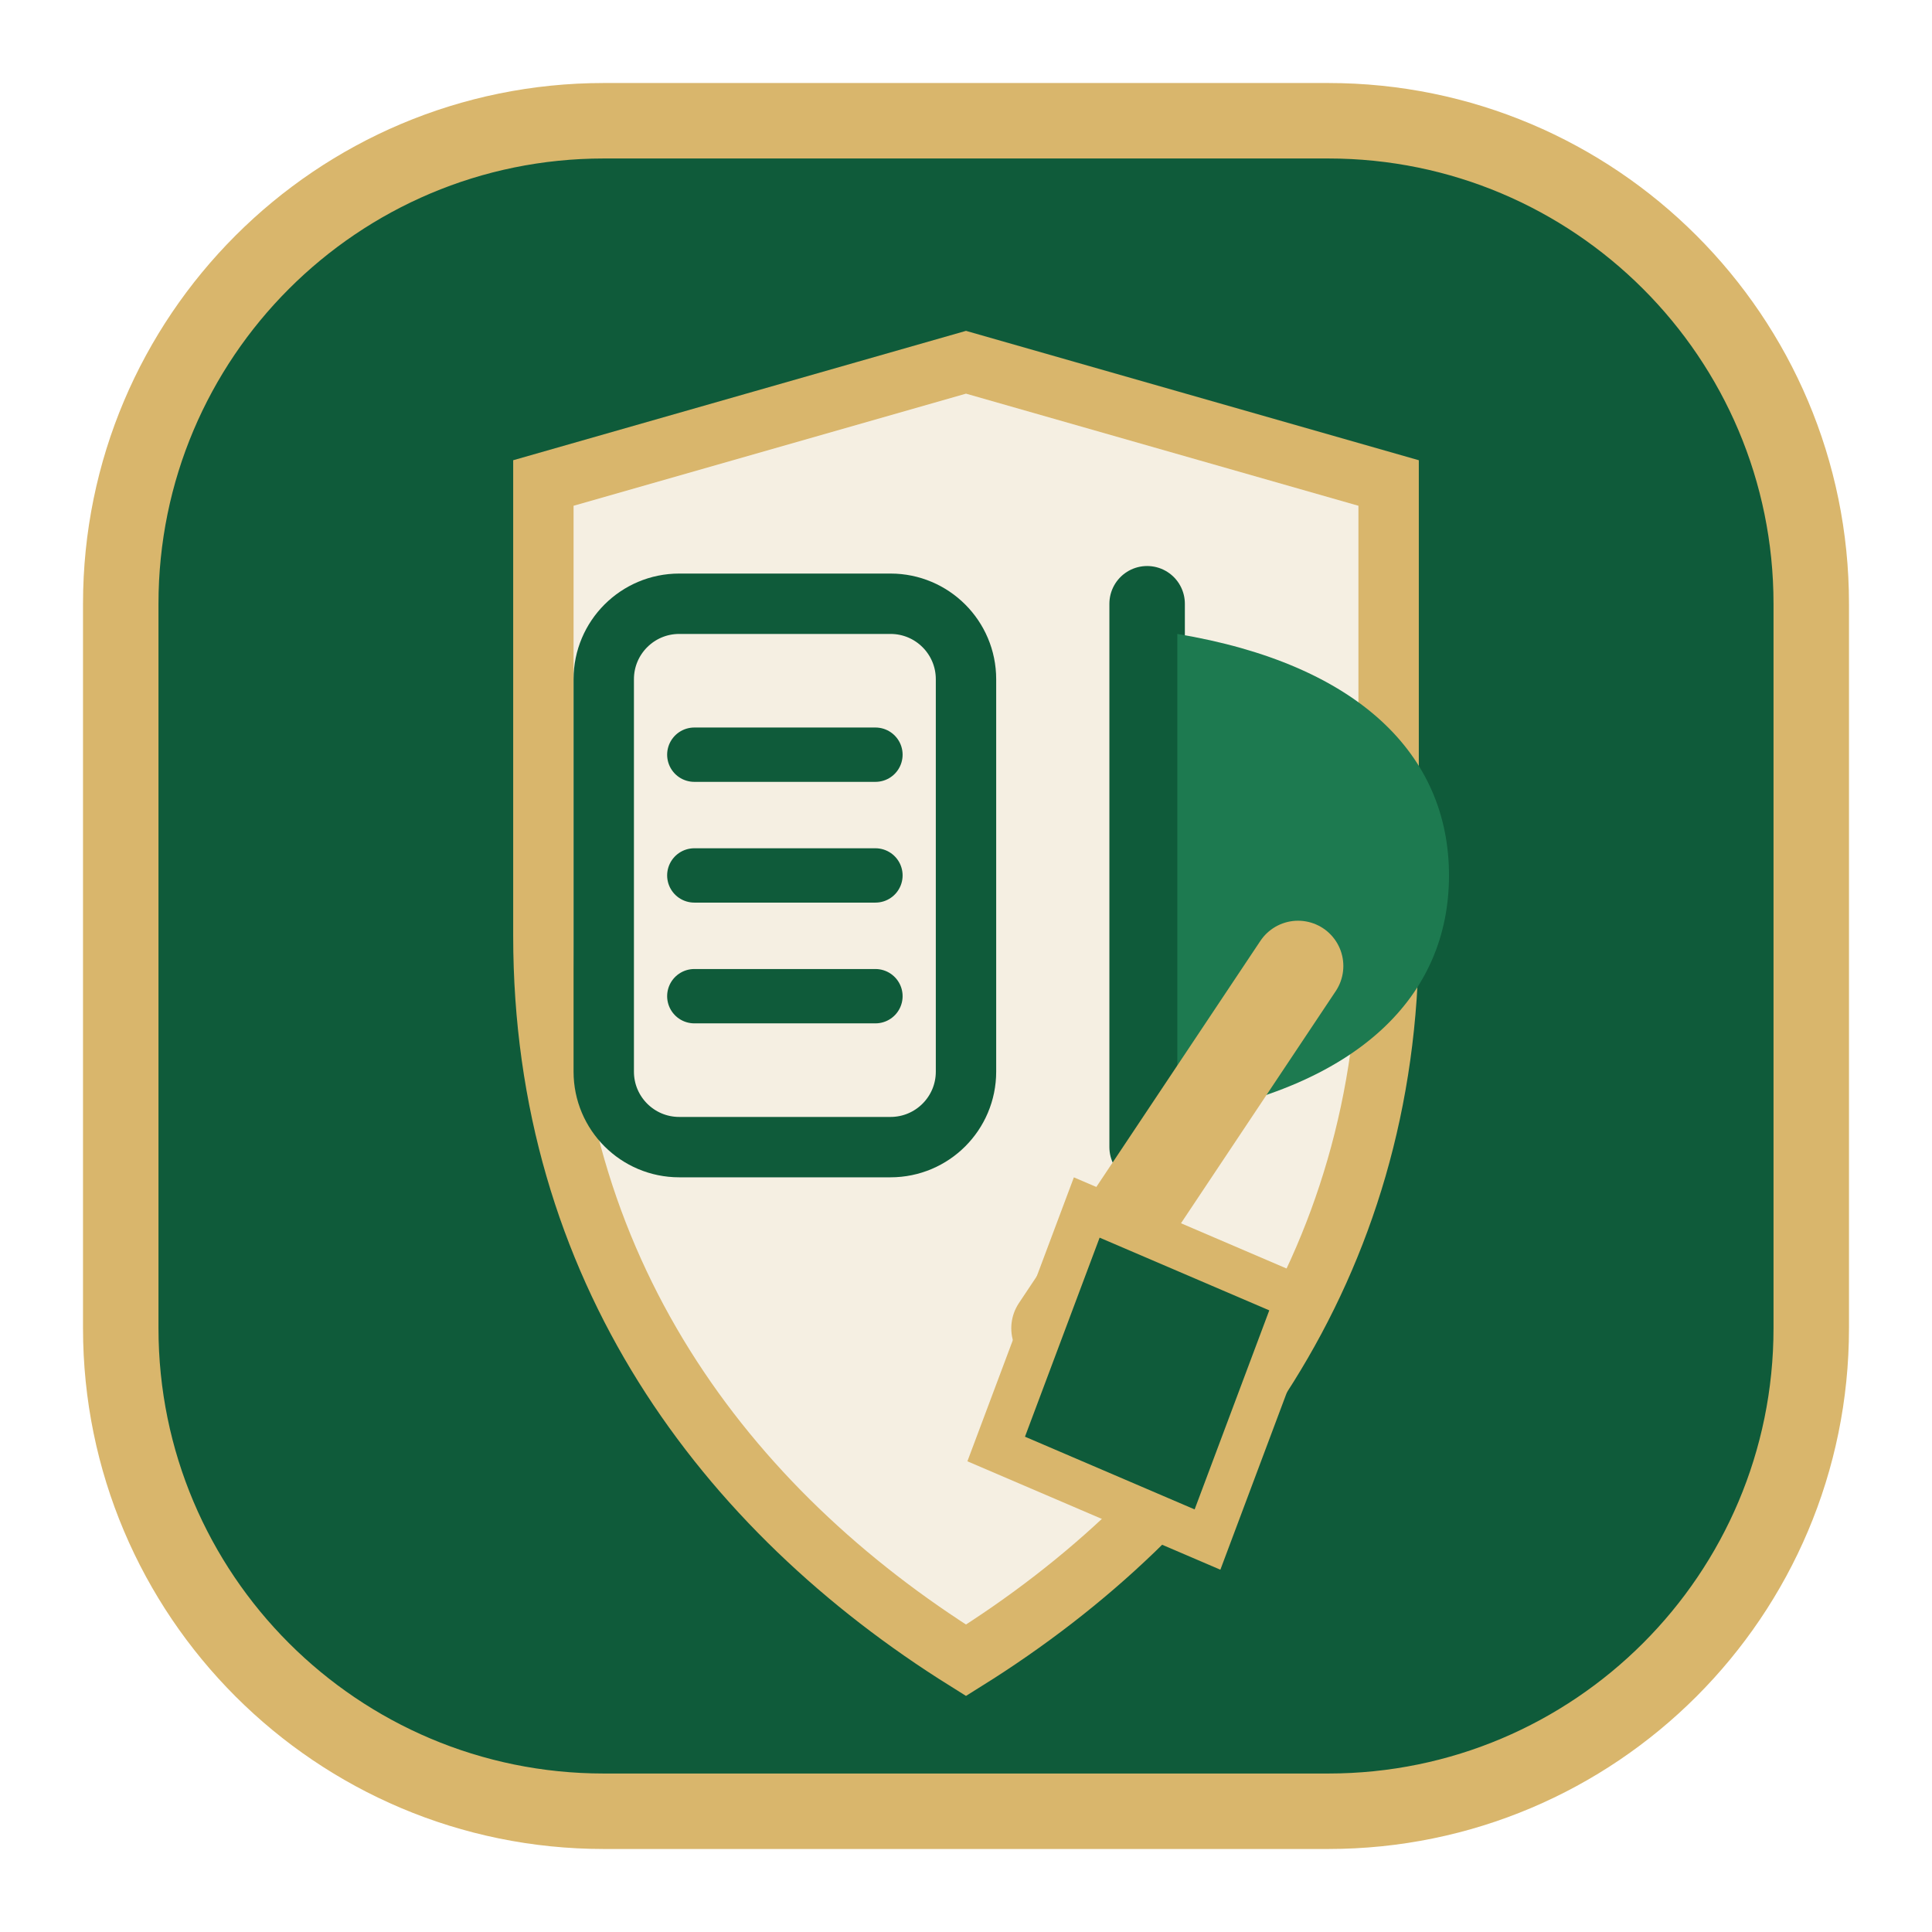
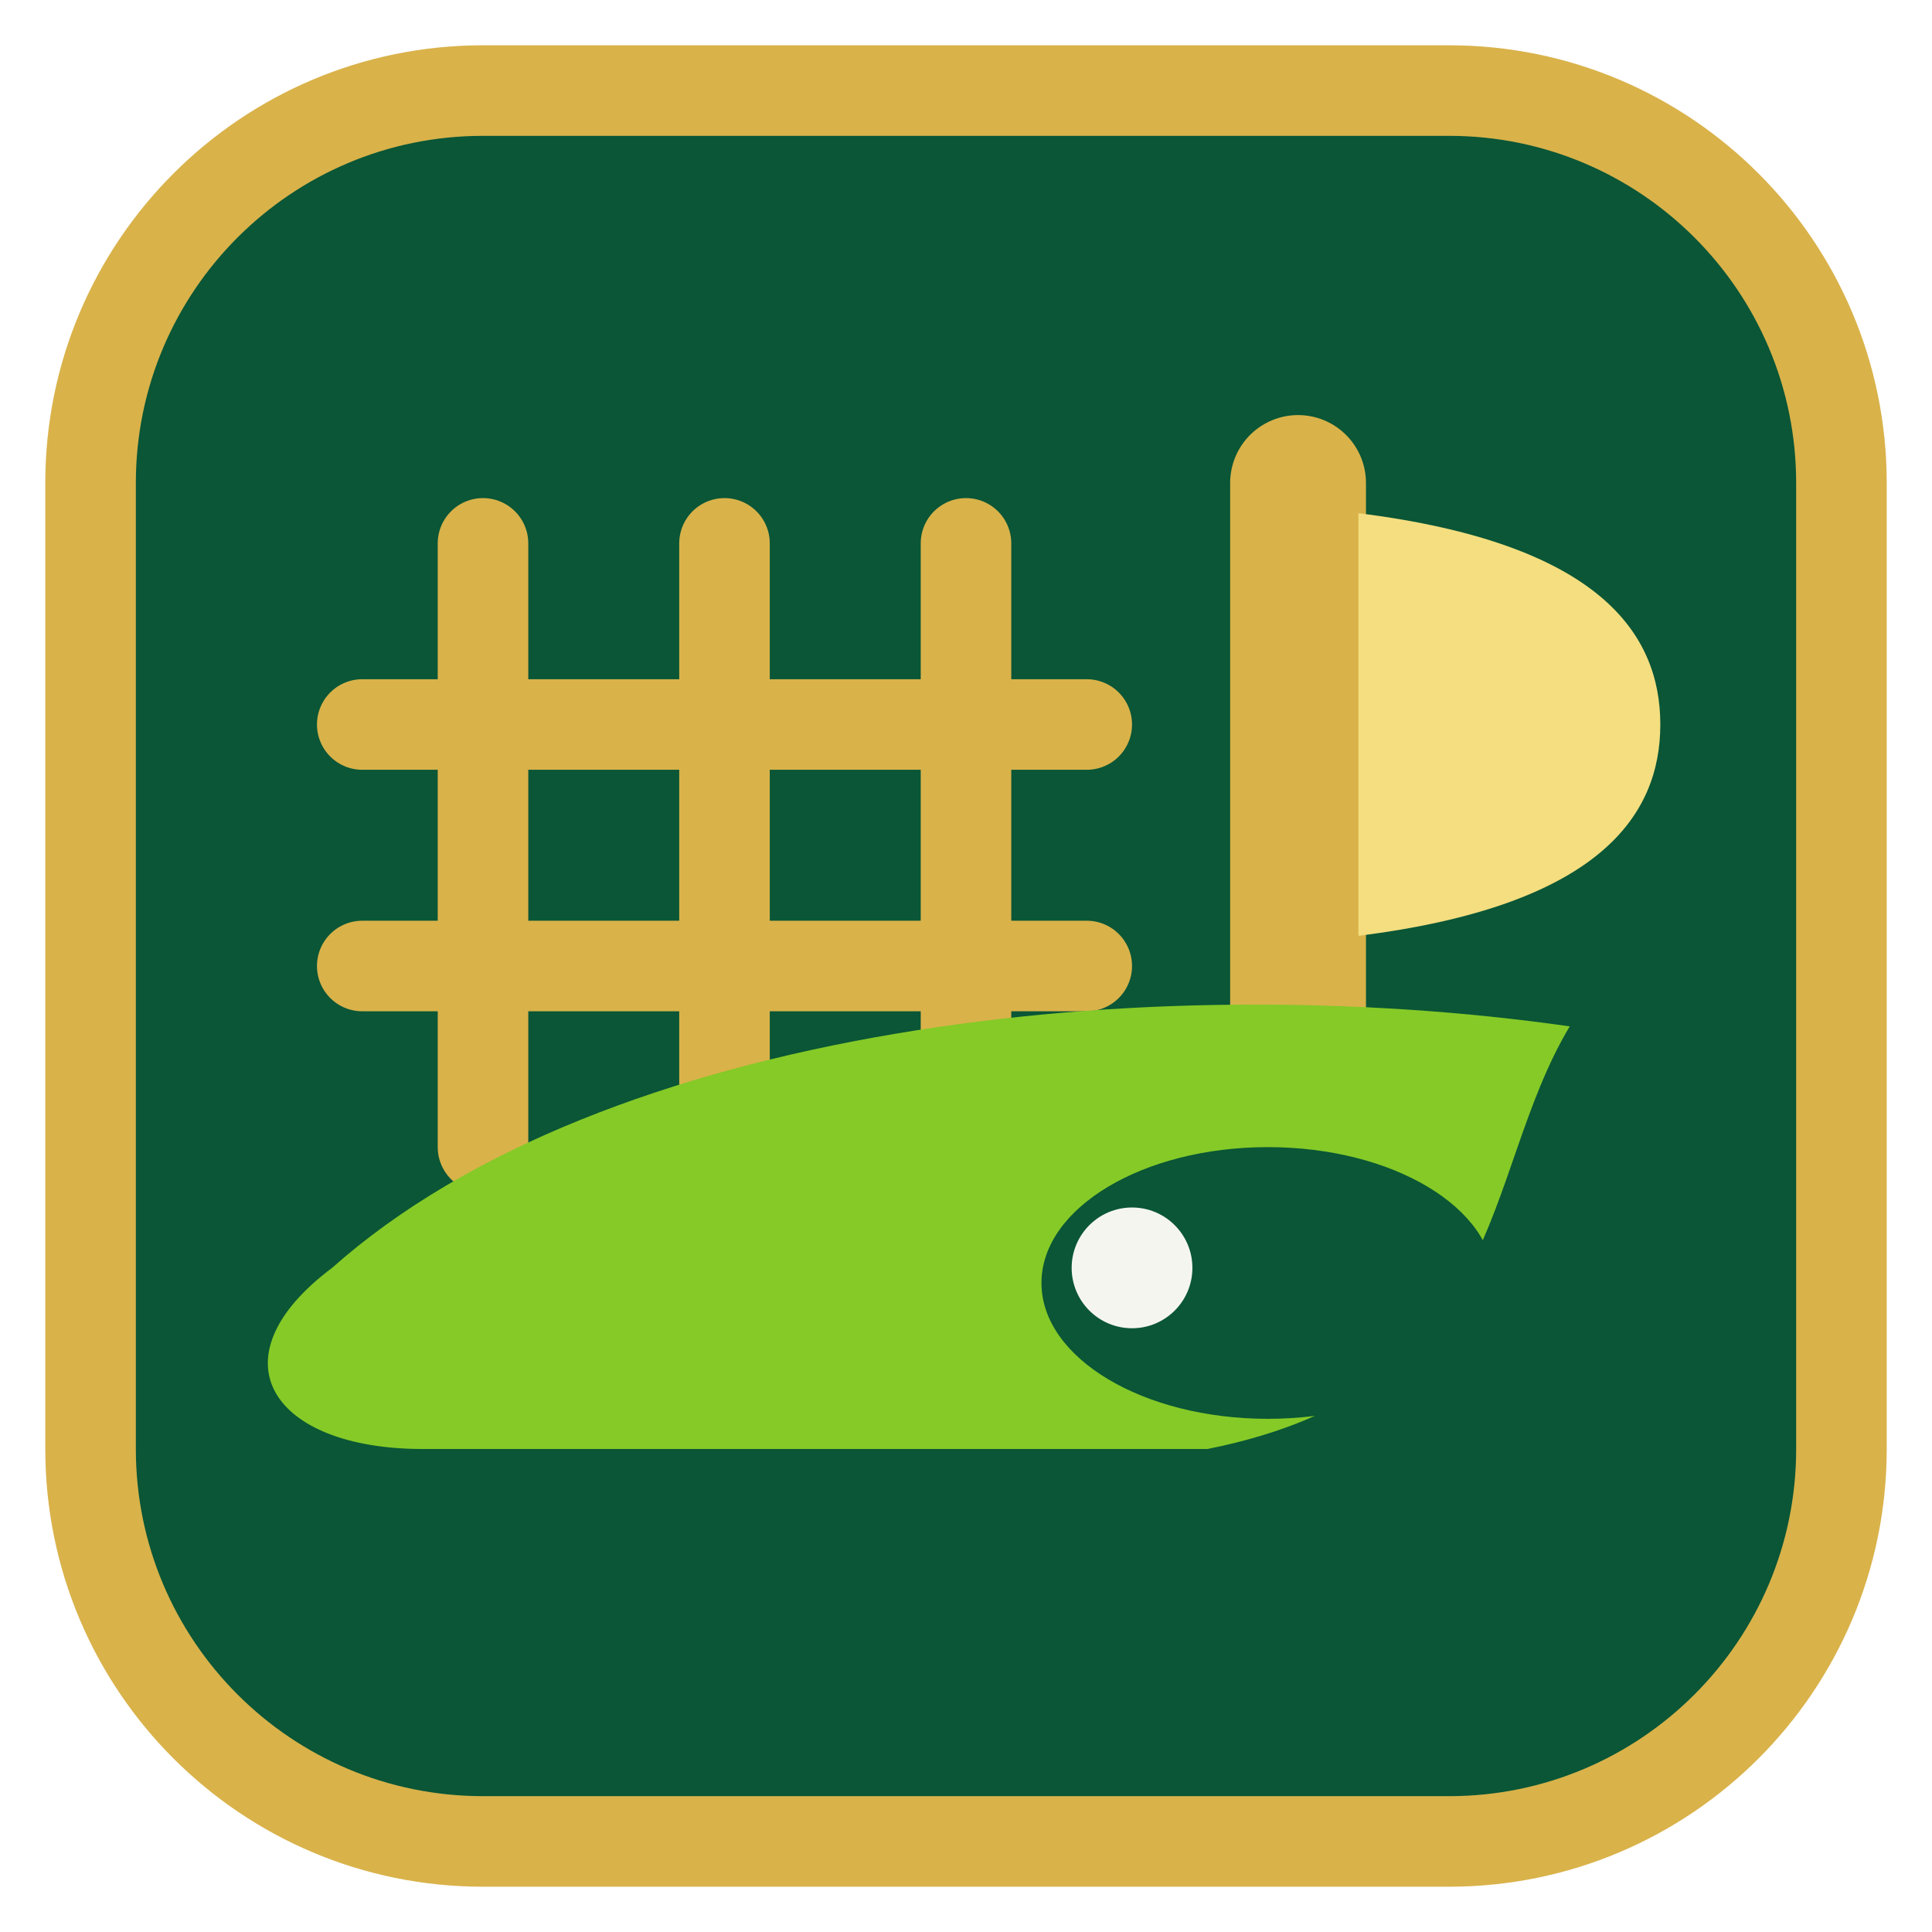
- <svg xmlns="http://www.w3.org/2000/svg" viewBox="0 0 64 64" role="img" aria-label="The Dye Ledger logo">
-   <rect x="4" y="4" width="56" height="56" rx="16" fill="#0f5b3a" />
-   <rect x="4" y="4" width="56" height="56" rx="16" fill="none" stroke="#d9b66c" stroke-width="2.5" />
-   <path d="M32 12l14 4v15c0 11-6 19-14 24-8-5-14-13-14-24V16z" fill="#f5efe2" stroke="#d9b66c" stroke-width="2" />
-   <rect x="20" y="20" width="12" height="18" rx="2.5" fill="none" stroke="#0f5b3a" stroke-width="2" />
-   <path d="M23 25h6M23 29h6M23 33h6" stroke="#0f5b3a" stroke-width="1.8" stroke-linecap="round" />
-   <path d="M38 20v18" stroke="#0f5b3a" stroke-width="2.5" stroke-linecap="round" />
-   <path d="M39 21c6 1 9 4 9 8s-3 7-9 8z" fill="#1d7a50" />
-   <path d="M35 44l8-12" stroke="#d9b66c" stroke-width="3" stroke-linecap="round" />
-   <path d="M33 48l3-8 7 3-3 8z" fill="#0f5b3a" stroke="#d9b66c" stroke-width="1.5" />
+ <svg xmlns="http://www.w3.org/2000/svg" viewBox="0 0 64 64" role="img" aria-label="The Dye Ledger">
+   <rect x="3" y="3" width="58" height="58" rx="13" fill="#0a5636" />
+   <rect x="3" y="3" width="58" height="58" rx="13" fill="none" stroke="#d9b24a" stroke-width="3" />
+   <path d="M16 18v20M24 18v20M32 18v20M12 24h24M12 32h24" stroke="#d9b24a" stroke-width="3" stroke-linecap="round" />
+   <path d="M43 16v28" stroke="#d9b24a" stroke-width="4.5" stroke-linecap="round" />
+   <path d="M45 17c8 1 10 4 10 7s-2 6-10 7z" fill="#f4de80" />
+   <path d="M11 42c9-8 27-10 41-8-3 5-2 12-12 14H14c-5 0-7-3-3-6z" fill="#85ca27" />
+   <ellipse cx="42" cy="42.5" rx="7.5" ry="4.5" fill="#0a5636" />
+   <circle cx="37.5" cy="42" r="2" fill="#f5f5ef" />
</svg>
